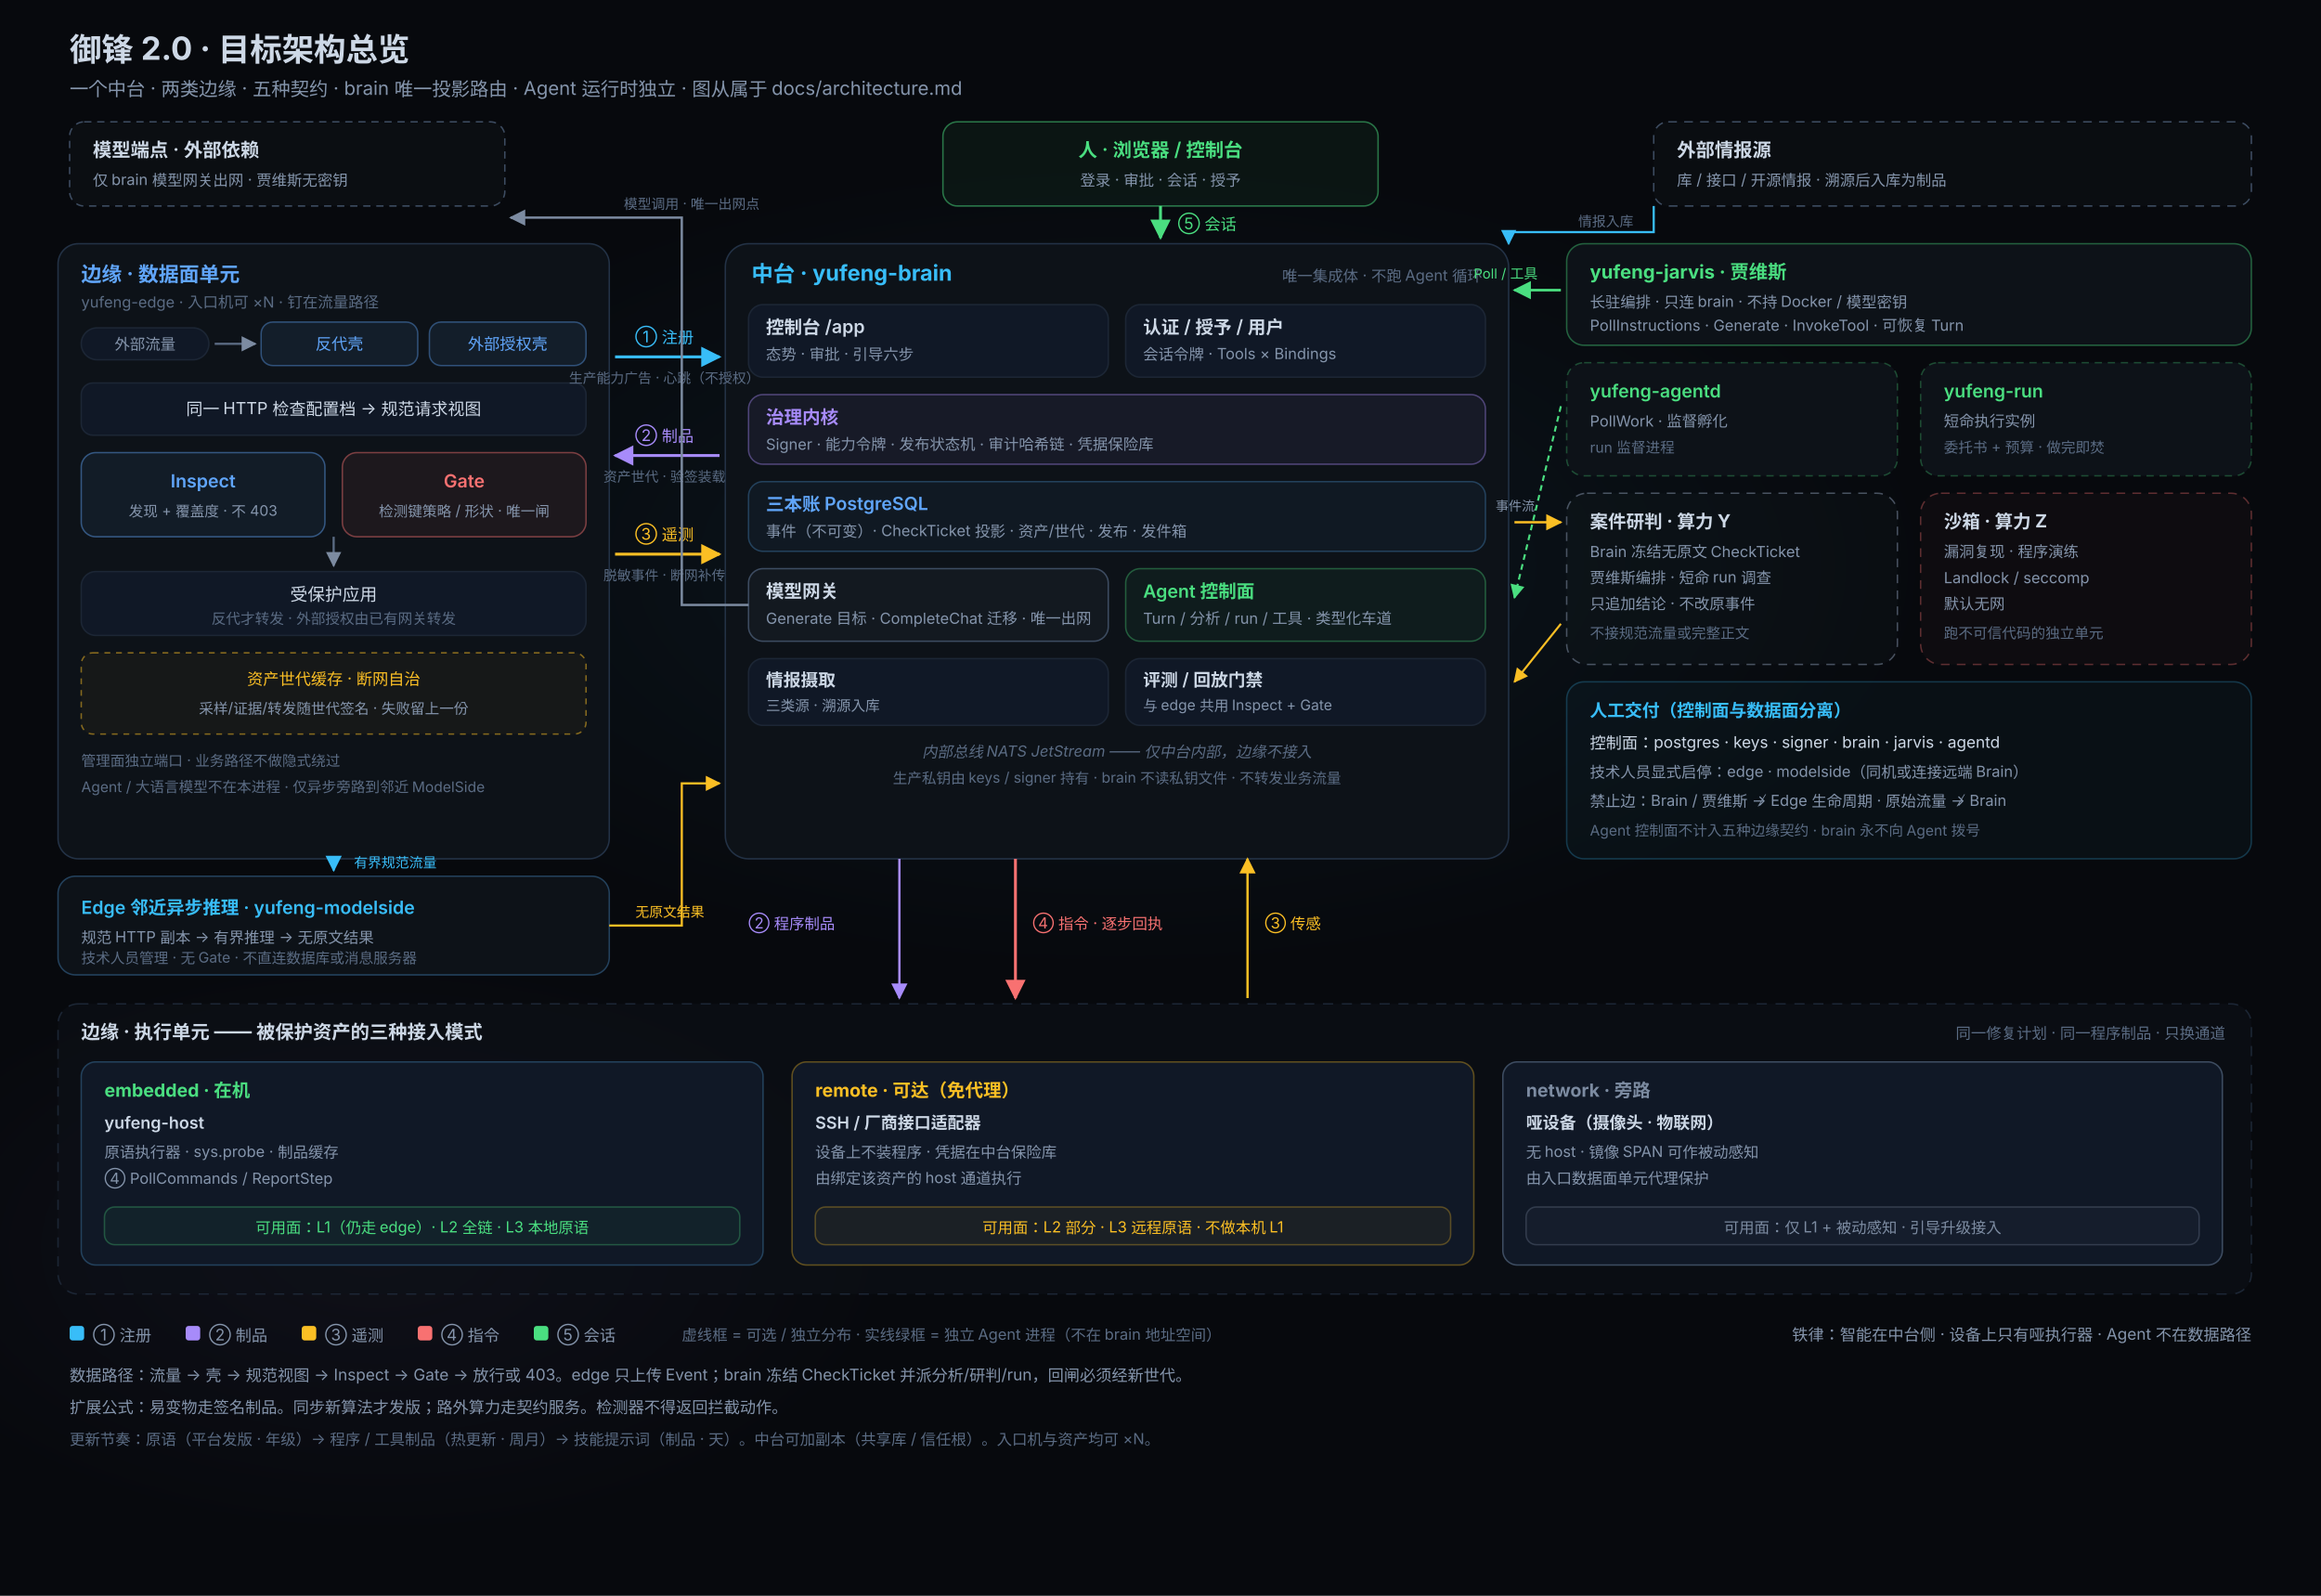
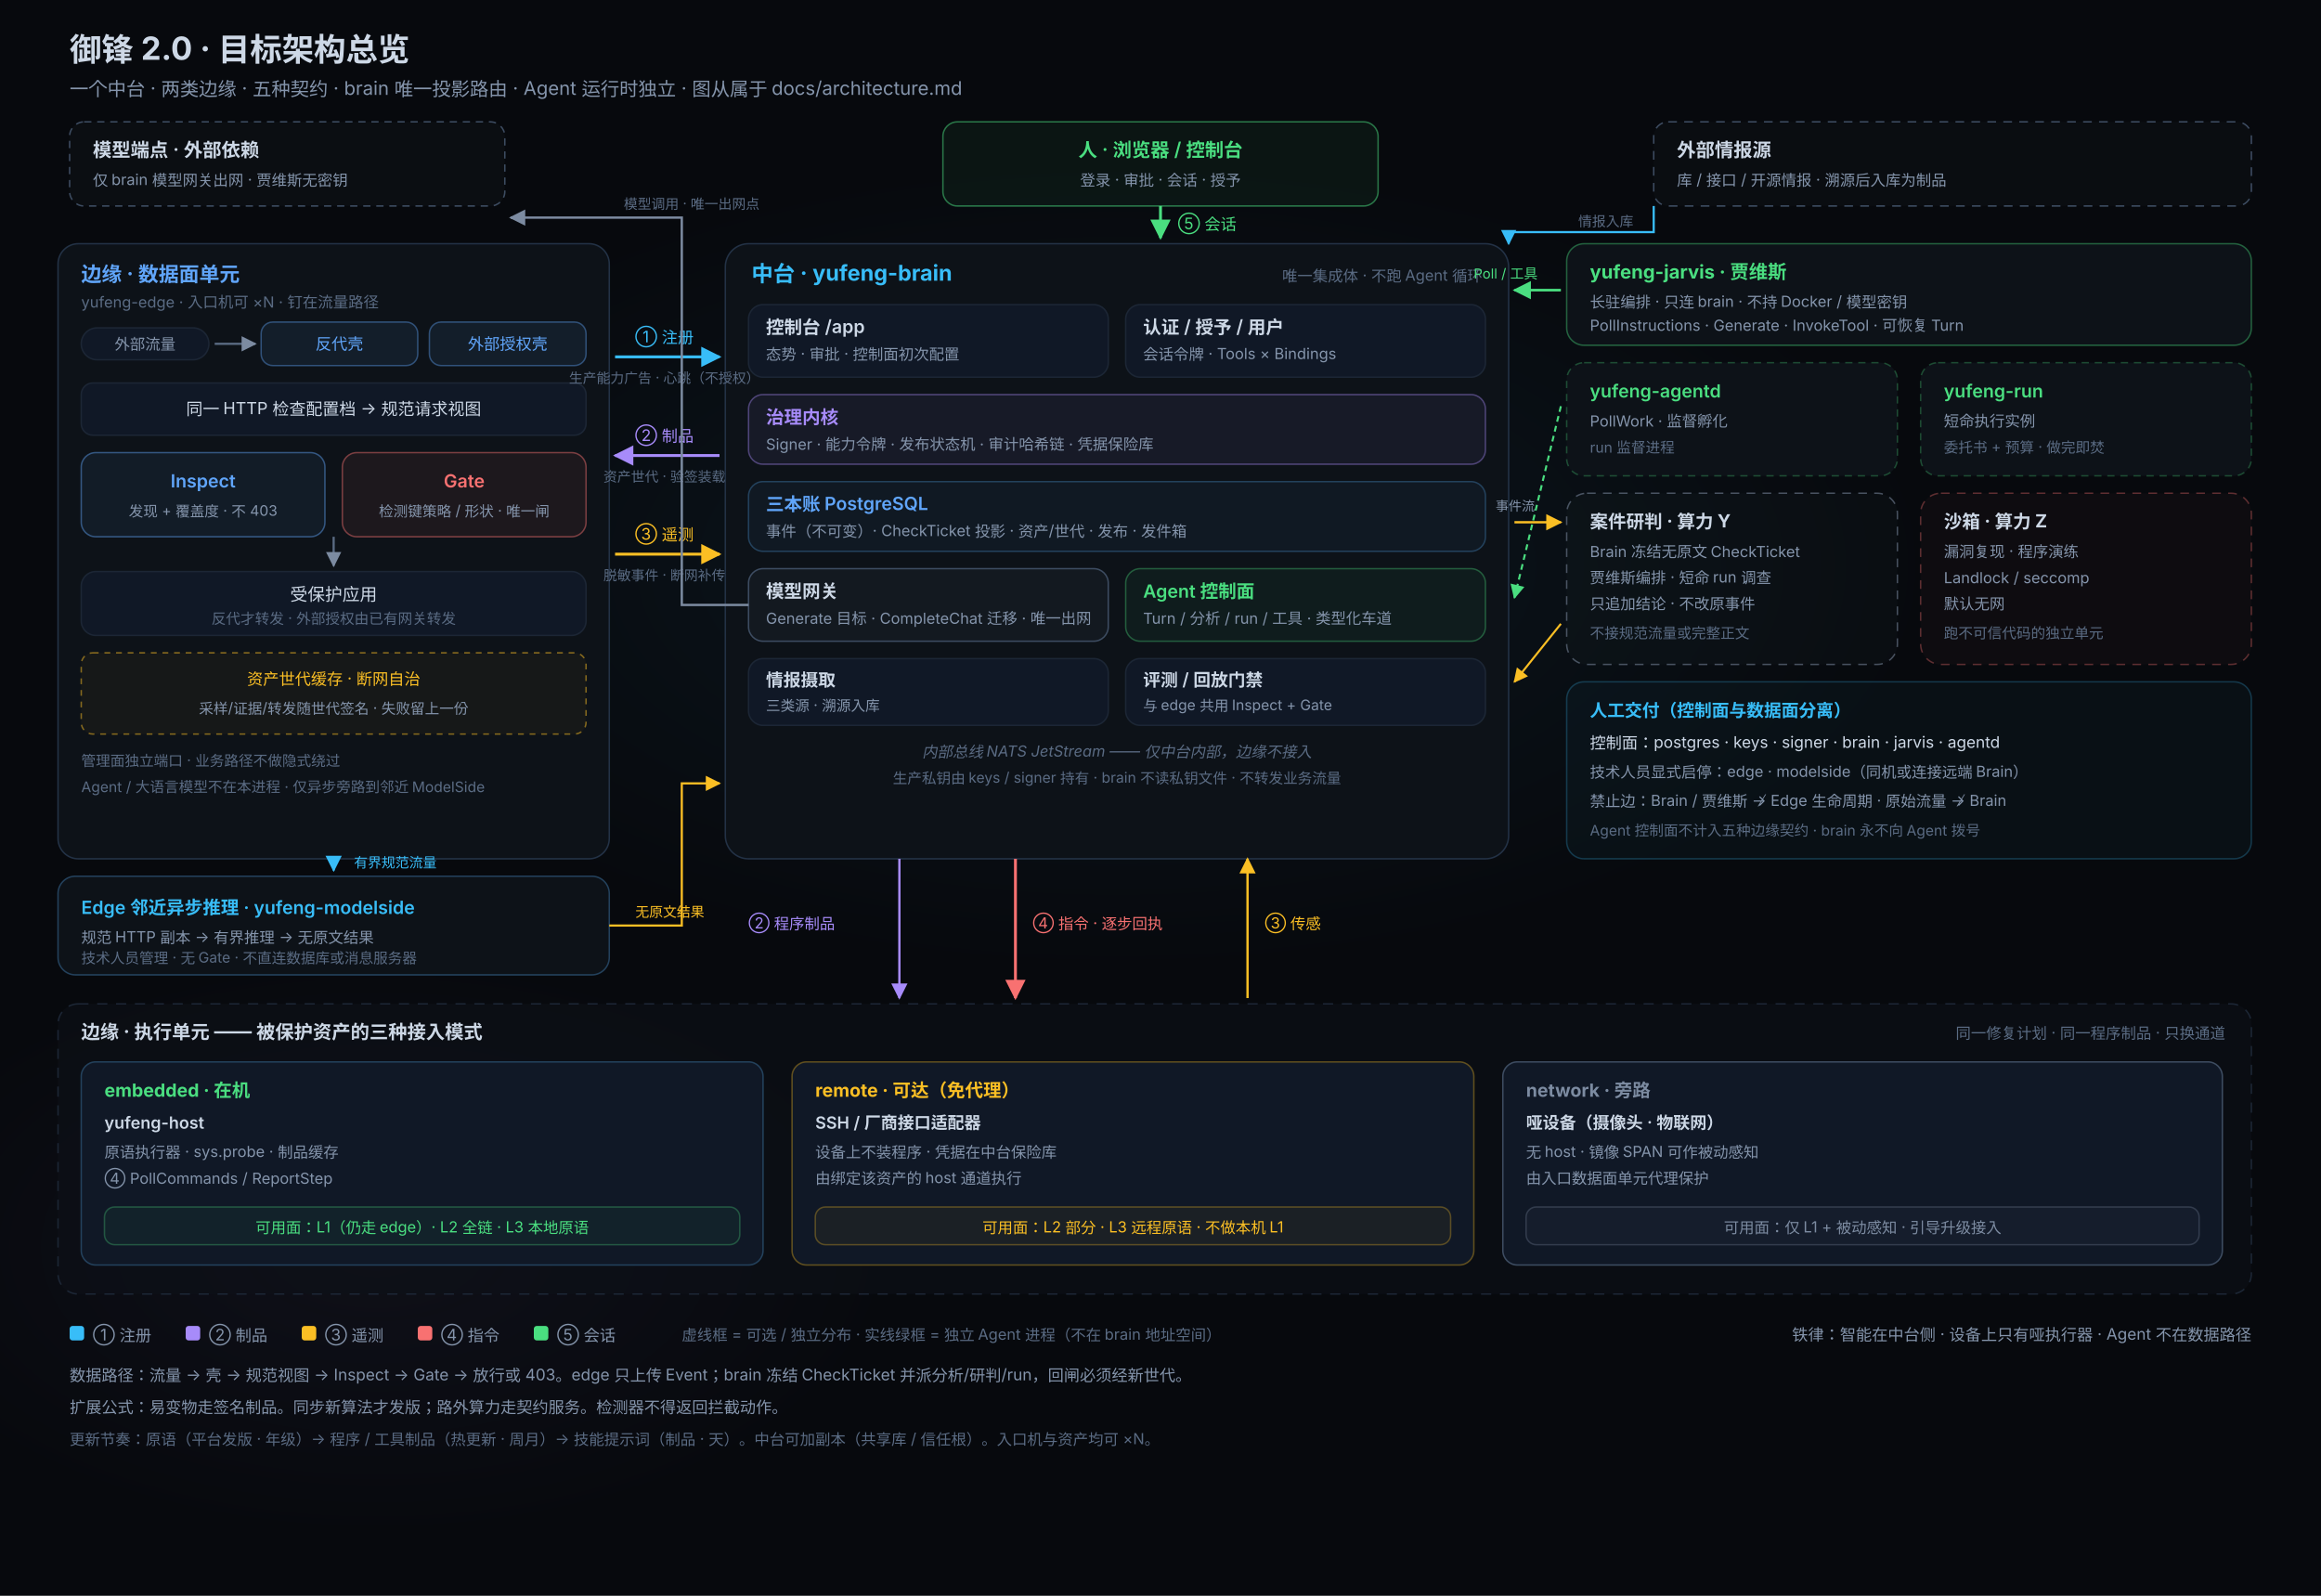
<svg xmlns="http://www.w3.org/2000/svg" width="1600" height="1100" viewBox="0 0 1600 1100" font-family="-apple-system,'PingFang SC','Hiragino Sans GB','Microsoft YaHei',sans-serif">
  <defs>
    <radialGradient id="glowC" cx="50%" cy="50%" r="50%">
      <stop offset="0" stop-color="#38bdf8" stop-opacity=".07" />
      <stop offset="1" stop-color="#38bdf8" stop-opacity="0" />
    </radialGradient>
    <radialGradient id="glowV" cx="50%" cy="50%" r="50%">
      <stop offset="0" stop-color="#a78bfa" stop-opacity=".05" />
      <stop offset="1" stop-color="#a78bfa" stop-opacity="0" />
    </radialGradient>
    <marker id="m-cyan" viewBox="0 0 10 10" refX="9" refY="5" markerWidth="7" markerHeight="7" orient="auto-start-reverse">
      <path d="M0 0 L10 5 L0 10 z" fill="#38bdf8" />
    </marker>
    <marker id="m-violet" viewBox="0 0 10 10" refX="9" refY="5" markerWidth="7" markerHeight="7" orient="auto-start-reverse">
      <path d="M0 0 L10 5 L0 10 z" fill="#a78bfa" />
    </marker>
    <marker id="m-amber" viewBox="0 0 10 10" refX="9" refY="5" markerWidth="7" markerHeight="7" orient="auto-start-reverse">
      <path d="M0 0 L10 5 L0 10 z" fill="#fbbf24" />
    </marker>
    <marker id="m-red" viewBox="0 0 10 10" refX="9" refY="5" markerWidth="7" markerHeight="7" orient="auto-start-reverse">
      <path d="M0 0 L10 5 L0 10 z" fill="#f87171" />
    </marker>
    <marker id="m-green" viewBox="0 0 10 10" refX="9" refY="5" markerWidth="7" markerHeight="7" orient="auto-start-reverse">
      <path d="M0 0 L10 5 L0 10 z" fill="#4ade80" />
    </marker>
    <marker id="m-slate" viewBox="0 0 10 10" refX="9" refY="5" markerWidth="7" markerHeight="7" orient="auto-start-reverse">
      <path d="M0 0 L10 5 L0 10 z" fill="#7c8ba1" />
    </marker>
  </defs>
  <rect width="1600" height="1100" fill="#07090d" />
  <ellipse cx="770" cy="390" rx="560" ry="280" fill="url(#glowC)" />
  <ellipse cx="260" cy="860" rx="360" ry="200" fill="url(#glowV)" />
  <text x="48" y="42" font-size="22" font-weight="700" fill="#cdd8e6">御锋 2.0 · 目标架构总览</text>
  <text x="48" y="66" font-size="13" fill="#8494ab">一个中台 · 两类边缘 · 五种契约 · brain 唯一投影路由 · Agent 运行时独立 · 图从属于 docs/architecture.md</text>
  <rect x="48" y="84" width="300" height="58" rx="10" fill="rgba(124,139,161,.04)" stroke="#3d4c61" stroke-dasharray="5 4" />
  <text x="64" y="108" font-size="13" font-weight="600" fill="#cdd8e6">模型端点 · 外部依赖</text>
  <text x="64" y="128" font-size="10.5" fill="#8494ab">仅 brain 模型网关出网 · 贾维斯无密钥</text>
  <rect x="650" y="84" width="300" height="58" rx="10" fill="rgba(74,222,128,.06)" stroke="#4ade80" stroke-opacity=".5" />
  <text x="800" y="108" text-anchor="middle" font-size="13" font-weight="600" fill="#4ade80">人 · 浏览器 / 控制台</text>
  <text x="800" y="128" text-anchor="middle" font-size="10.5" fill="#8494ab">登录 · 审批 · 会话 · 授予</text>
  <rect x="1140" y="84" width="412" height="58" rx="10" fill="rgba(124,139,161,.03)" stroke="#3d4c61" stroke-dasharray="6 5" />
  <text x="1156" y="108" font-size="13" font-weight="600" fill="#cdd8e6">外部情报源</text>
  <text x="1156" y="128" font-size="10.5" fill="#8494ab">库 / 接口 / 开源情报 · 溯源后入库为制品</text>
  <rect x="40" y="168" width="380" height="424" rx="14" fill="#0d1218" stroke="#233246" />
  <text x="56" y="194" font-size="14" font-weight="700" fill="#60a5fa">边缘 · 数据面单元</text>
  <text x="56" y="212" font-size="10.5" fill="#5a6b83">yufeng-edge · 入口机可 ×N · 钉在流量路径</text>
  <rect x="56" y="226" width="88" height="22" rx="11" fill="#101826" stroke="#1c2635" />
  <text x="100" y="241" text-anchor="middle" font-size="10.5" fill="#8494ab">外部流量</text>
  <line x1="148" y1="237" x2="176" y2="237" stroke="#5a6b83" stroke-width="1.5" marker-end="url(#m-slate)" />
  <rect x="180" y="222" width="108" height="30" rx="8" fill="rgba(96,165,250,.08)" stroke="#60a5fa" stroke-opacity=".4" />
  <text x="234" y="241" text-anchor="middle" font-size="11" fill="#60a5fa">反代壳</text>
  <rect x="296" y="222" width="108" height="30" rx="8" fill="rgba(96,165,250,.08)" stroke="#60a5fa" stroke-opacity=".4" />
  <text x="350" y="241" text-anchor="middle" font-size="11" fill="#60a5fa">外部授权壳</text>
  <rect x="56" y="264" width="348" height="36" rx="8" fill="#101826" stroke="#1c2635" />
  <text x="230" y="286" text-anchor="middle" font-size="11.5" fill="#cdd8e6">同一 HTTP 检查配置档 → 规范请求视图</text>
  <rect x="56" y="312" width="168" height="58" rx="10" fill="rgba(96,165,250,.07)" stroke="#60a5fa" stroke-opacity=".45" />
  <text x="140" y="336" text-anchor="middle" font-size="12.5" font-weight="600" fill="#60a5fa">Inspect</text>
  <text x="140" y="356" text-anchor="middle" font-size="10" fill="#8494ab">发现 + 覆盖度 · 不 403</text>
  <rect x="236" y="312" width="168" height="58" rx="10" fill="rgba(248,113,113,.07)" stroke="#f87171" stroke-opacity=".45" />
  <text x="320" y="336" text-anchor="middle" font-size="12.5" font-weight="600" fill="#f87171">Gate</text>
  <text x="320" y="356" text-anchor="middle" font-size="10" fill="#8494ab">检测键策略 / 形状 · 唯一闸</text>
  <line x1="230" y1="370" x2="230" y2="390" stroke="#5a6b83" stroke-width="1.5" marker-end="url(#m-slate)" />
  <rect x="56" y="394" width="348" height="44" rx="10" fill="#101826" stroke="#1c2635" />
  <text x="230" y="414" text-anchor="middle" font-size="12" fill="#cdd8e6">受保护应用</text>
  <text x="230" y="430" text-anchor="middle" font-size="10" fill="#5a6b83">反代才转发 · 外部授权由已有网关转发</text>
  <rect x="56" y="450" width="348" height="56" rx="8" fill="rgba(251,191,36,.04)" stroke="#fbbf24" stroke-opacity=".5" stroke-dasharray="4 4" />
  <text x="230" y="472" text-anchor="middle" font-size="11" fill="#fbbf24">资产世代缓存 · 断网自治</text>
  <text x="230" y="492" text-anchor="middle" font-size="10" fill="#8494ab">采样/证据/转发随世代签名 · 失败留上一份</text>
  <text x="56" y="528" font-size="10" fill="#5a6b83">管理面独立端口 · 业务路径不做隐式绕过</text>
  <text x="56" y="546" font-size="10" fill="#5a6b83">Agent / 大语言模型不在本进程 · 仅异步旁路到邻近 ModelSide</text>
  <rect x="40" y="604" width="380" height="68" rx="12" fill="#0d1218" stroke="#23415c" />
  <text x="56" y="630" font-size="12.5" font-weight="600" fill="#38bdf8">Edge 邻近异步推理 · yufeng-modelside</text>
  <text x="56" y="650" font-size="10.5" fill="#8494ab">规范 HTTP 副本 → 有界推理 → 无原文结果</text>
  <text x="56" y="664" font-size="10" fill="#5a6b83">技术人员管理 · 无 Gate · 不直连数据库或消息服务器</text>
  <rect x="500" y="168" width="540" height="424" rx="16" fill="#0d1218" stroke="#233246" />
  <text x="518" y="194" font-size="15" font-weight="700" fill="#38bdf8">中台 · yufeng-brain</text>
  <text x="1022" y="194" text-anchor="end" font-size="10.5" fill="#5a6b83">唯一集成体 · 不跑 Agent 循环</text>
  <rect x="516" y="210" width="248" height="50" rx="10" fill="#101826" stroke="#1c2635" />
  <text x="528" y="230" font-size="12.5" font-weight="600" fill="#cdd8e6">控制台 /app</text>
-   <text x="528" y="248" font-size="10.5" fill="#8494ab">态势 · 审批 · 引导六步</text>
+   <text x="528" y="248" font-size="10.5" fill="#8494ab">态势 · 审批 · 控制面初次配置</text>
  <rect x="776" y="210" width="248" height="50" rx="10" fill="#101826" stroke="#1c2635" />
  <text x="788" y="230" font-size="12.5" font-weight="600" fill="#cdd8e6">认证 / 授予 / 用户</text>
  <text x="788" y="248" font-size="10.5" fill="#8494ab">会话令牌 · Tools × Bindings</text>
  <rect x="516" y="272" width="508" height="48" rx="10" fill="rgba(167,139,250,.07)" stroke="#a78bfa" stroke-opacity=".4" />
  <text x="528" y="292" font-size="12.5" font-weight="600" fill="#a78bfa">治理内核</text>
  <text x="528" y="310" font-size="10.5" fill="#8494ab">Signer · 能力令牌 · 发布状态机 · 审计哈希链 · 凭据保险库</text>
  <rect x="516" y="332" width="508" height="48" rx="10" fill="rgba(96,165,250,.05)" stroke="#23415c" />
  <text x="528" y="352" font-size="12.5" font-weight="600" fill="#60a5fa">三本账 PostgreSQL</text>
  <text x="528" y="370" font-size="10.5" fill="#8494ab">事件（不可变）· CheckTicket 投影 · 资产/世代 · 发布 · 发件箱</text>
  <rect x="516" y="392" width="248" height="50" rx="10" fill="rgba(124,139,161,.06)" stroke="#3d4c61" />
  <text x="528" y="412" font-size="12.5" font-weight="600" fill="#cdd8e6">模型网关</text>
  <text x="528" y="430" font-size="10.5" fill="#8494ab">Generate 目标 · CompleteChat 迁移 · 唯一出网</text>
  <rect x="776" y="392" width="248" height="50" rx="10" fill="rgba(74,222,128,.05)" stroke="#4ade80" stroke-opacity=".35" />
  <text x="788" y="412" font-size="12.5" font-weight="600" fill="#4ade80">Agent 控制面</text>
  <text x="788" y="430" font-size="10.5" fill="#8494ab">Turn / 分析 / run / 工具 · 类型化车道</text>
  <rect x="516" y="454" width="248" height="46" rx="10" fill="#101826" stroke="#1c2635" />
  <text x="528" y="473" font-size="12" font-weight="600" fill="#cdd8e6">情报摄取</text>
  <text x="528" y="490" font-size="10" fill="#8494ab">三类源 · 溯源入库</text>
  <rect x="776" y="454" width="248" height="46" rx="10" fill="#101826" stroke="#1c2635" />
  <text x="788" y="473" font-size="12" font-weight="600" fill="#cdd8e6">评测 / 回放门禁</text>
  <text x="788" y="490" font-size="10" fill="#8494ab">与 edge 共用 Inspect + Gate</text>
  <text x="770" y="522" text-anchor="middle" font-size="10.5" font-style="italic" fill="#5a6b83">内部总线 NATS JetStream —— 仅中台内部，边缘不接入</text>
  <text x="770" y="540" text-anchor="middle" font-size="10" fill="#5a6b83">生产私钥由 keys / signer 持有 · brain 不读私钥文件 · 不转发业务流量</text>
  <rect x="1080" y="168" width="472" height="70" rx="12" fill="#0d1218" stroke="#4ade80" stroke-opacity=".4" />
  <text x="1096" y="192" font-size="13" font-weight="700" fill="#4ade80">yufeng-jarvis · 贾维斯</text>
  <text x="1096" y="212" font-size="10.5" fill="#8494ab">长驻编排 · 只连 brain · 不持 Docker / 模型密钥</text>
  <text x="1096" y="228" font-size="10.5" fill="#8494ab">PollInstructions · Generate · InvokeTool · 可恢复 Turn</text>
  <rect x="1080" y="250" width="228" height="78" rx="12" fill="#0d1218" stroke="#4ade80" stroke-opacity=".3" stroke-dasharray="5 4" />
  <text x="1096" y="274" font-size="12.5" font-weight="600" fill="#4ade80">yufeng-agentd</text>
  <text x="1096" y="294" font-size="10.5" fill="#8494ab">PollWork · 监督孵化</text>
  <text x="1096" y="312" font-size="10" fill="#5a6b83">run 监督进程</text>
  <rect x="1324" y="250" width="228" height="78" rx="12" fill="#0d1218" stroke="#4ade80" stroke-opacity=".3" stroke-dasharray="5 4" />
  <text x="1340" y="274" font-size="12.5" font-weight="600" fill="#4ade80">yufeng-run</text>
  <text x="1340" y="294" font-size="10.5" fill="#8494ab">短命执行实例</text>
  <text x="1340" y="312" font-size="10" fill="#5a6b83">委托书 + 预算 · 做完即焚</text>
  <rect x="1080" y="340" width="228" height="118" rx="14" fill="rgba(124,139,161,.03)" stroke="#7c8ba1" stroke-opacity=".55" stroke-dasharray="6 5" />
  <text x="1096" y="364" font-size="12.5" font-weight="700" fill="#cdd8e6">案件研判 · 算力 Y</text>
  <text x="1096" y="384" font-size="10.5" fill="#8494ab">Brain 冻结无原文 CheckTicket</text>
  <text x="1096" y="402" font-size="10.5" fill="#8494ab">贾维斯编排 · 短命 run 调查</text>
  <text x="1096" y="420" font-size="10.5" fill="#8494ab">只追加结论 · 不改原事件</text>
  <text x="1096" y="440" font-size="10" fill="#5a6b83">不接规范流量或完整正文</text>
  <rect x="1324" y="340" width="228" height="118" rx="14" fill="rgba(248,113,113,.03)" stroke="#f87171" stroke-opacity=".35" stroke-dasharray="6 5" />
  <text x="1340" y="364" font-size="12.5" font-weight="700" fill="#cdd8e6">沙箱 · 算力 Z</text>
  <text x="1340" y="384" font-size="10.5" fill="#8494ab">漏洞复现 · 程序演练</text>
  <text x="1340" y="402" font-size="10.5" fill="#8494ab">Landlock / seccomp</text>
  <text x="1340" y="420" font-size="10.5" fill="#8494ab">默认无网</text>
  <text x="1340" y="440" font-size="10" fill="#5a6b83">跑不可信代码的独立单元</text>
  <rect x="1080" y="470" width="472" height="122" rx="12" fill="rgba(56,189,248,.04)" stroke="#38bdf8" stroke-opacity=".25" />
  <text x="1096" y="494" font-size="12" font-weight="600" fill="#38bdf8">人工交付（控制面与数据面分离）</text>
  <text x="1096" y="516" font-size="11" fill="#cdd8e6">控制面：postgres · keys · signer · brain · jarvis · agentd</text>
  <text x="1096" y="536" font-size="10.5" fill="#8494ab">技术人员显式启停：edge · modelside（同机或连接远端 Brain）</text>
  <text x="1096" y="556" font-size="10.5" fill="#8494ab">禁止边：Brain / 贾维斯 ↛ Edge 生命周期 · 原始流量 ↛ Brain</text>
  <text x="1096" y="576" font-size="10" fill="#5a6b83">Agent 控制面不计入五种边缘契约 · brain 永不向 Agent 拨号</text>
  <text x="458" y="236" text-anchor="middle" font-size="11" fill="#38bdf8">① 注册</text>
  <line x1="424" y1="246" x2="496" y2="246" stroke="#38bdf8" stroke-width="2" marker-end="url(#m-cyan)" />
  <text x="458" y="264" text-anchor="middle" font-size="9.5" fill="#5a6b83">生产能力广告 · 心跳（不授权）</text>
  <text x="458" y="304" text-anchor="middle" font-size="11" fill="#a78bfa">② 制品</text>
  <line x1="496" y1="314" x2="424" y2="314" stroke="#a78bfa" stroke-width="2" marker-end="url(#m-violet)" />
  <text x="458" y="332" text-anchor="middle" font-size="9.5" fill="#5a6b83">资产世代 · 验签装载</text>
  <text x="458" y="372" text-anchor="middle" font-size="11" fill="#fbbf24">③ 遥测</text>
  <line x1="424" y1="382" x2="496" y2="382" stroke="#fbbf24" stroke-width="2" marker-end="url(#m-amber)" />
  <text x="458" y="400" text-anchor="middle" font-size="9.5" fill="#5a6b83">脱敏事件 · 断网补传</text>
  <line x1="800" y1="142" x2="800" y2="164" stroke="#4ade80" stroke-width="2" marker-end="url(#m-green)" />
  <text x="812" y="158" font-size="11" fill="#4ade80">⑤ 会话</text>
  <polyline points="516,417 470,417 470,150 352,150" fill="none" stroke="#7c8ba1" stroke-width="1.6" marker-end="url(#m-slate)" />
  <text x="430" y="144" font-size="9.5" fill="#5a6b83">模型调用 · 唯一出网点</text>
  <polyline points="1140,142 1140,160 1040,160 1040,168" fill="none" stroke="#38bdf8" stroke-width="1.5" marker-end="url(#m-cyan)" />
  <text x="1088" y="156" font-size="9.5" fill="#5a6b83">情报入库</text>
  <line x1="1076" y1="200" x2="1044" y2="200" stroke="#4ade80" stroke-width="1.8" marker-end="url(#m-green)" />
  <text x="1060" y="192" text-anchor="end" font-size="9.5" fill="#4ade80">Poll / 工具</text>
  <line x1="1076" y1="280" x2="1044" y2="412" stroke="#4ade80" stroke-width="1.4" stroke-dasharray="4 3" marker-end="url(#m-green)" />
  <line x1="230" y1="592" x2="230" y2="600" stroke="#38bdf8" stroke-width="1.6" marker-end="url(#m-cyan)" />
  <text x="244" y="598" font-size="9.5" fill="#38bdf8">有界规范流量</text>
  <polyline points="420,638 470,638 470,540 496,540" fill="none" stroke="#fbbf24" stroke-width="1.5" marker-end="url(#m-amber)" />
  <text x="438" y="632" font-size="9.5" fill="#fbbf24">无原文结果</text>
  <line x1="1044" y1="360" x2="1076" y2="360" stroke="#fbbf24" stroke-width="1.6" marker-end="url(#m-amber)" />
  <line x1="1076" y1="430" x2="1044" y2="470" stroke="#fbbf24" stroke-width="1.4" marker-end="url(#m-amber)" />
  <text x="1058" y="352" text-anchor="end" font-size="9" fill="#8494ab">事件流</text>
  <rect x="40" y="692" width="1512" height="200" rx="14" fill="rgba(13,18,24,.55)" stroke="#1c2635" stroke-dasharray="7 6" />
  <text x="56" y="716" font-size="13" font-weight="700" fill="#cdd8e6">边缘 · 执行单元 —— 被保护资产的三种接入模式</text>
  <text x="1534" y="716" text-anchor="end" font-size="10.5" fill="#5a6b83">同一修复计划 · 同一程序制品 · 只换通道</text>
  <rect x="56" y="732" width="470" height="140" rx="10" fill="#101826" stroke="#23415c" />
  <text x="72" y="756" font-size="12.5" font-weight="700" fill="#4ade80">embedded · 在机</text>
  <text x="72" y="778" font-size="11.5" font-weight="600" fill="#cdd8e6">yufeng-host</text>
  <text x="72" y="798" font-size="10.5" fill="#8494ab">原语执行器 · sys.probe · 制品缓存</text>
  <text x="72" y="816" font-size="10.5" fill="#8494ab">④ PollCommands / ReportStep</text>
  <rect x="72" y="832" width="438" height="26" rx="7" fill="rgba(74,222,128,.05)" stroke="#4ade80" stroke-opacity=".3" />
  <text x="291" y="850" text-anchor="middle" font-size="10.5" fill="#4ade80">可用面：L1（仍走 edge）· L2 全链 · L3 本地原语</text>
  <rect x="546" y="732" width="470" height="140" rx="10" fill="#101826" stroke="#fbbf24" stroke-opacity=".35" />
  <text x="562" y="756" font-size="12.5" font-weight="700" fill="#fbbf24">remote · 可达（免代理）</text>
  <text x="562" y="778" font-size="11.5" font-weight="600" fill="#cdd8e6">SSH / 厂商接口适配器</text>
  <text x="562" y="798" font-size="10.5" fill="#8494ab">设备上不装程序 · 凭据在中台保险库</text>
  <text x="562" y="816" font-size="10.5" fill="#8494ab">由绑定该资产的 host 通道执行</text>
  <rect x="562" y="832" width="438" height="26" rx="7" fill="rgba(251,191,36,.05)" stroke="#fbbf24" stroke-opacity=".3" />
  <text x="781" y="850" text-anchor="middle" font-size="10.5" fill="#fbbf24">可用面：L2 部分 · L3 远程原语 · 不做本机 L1</text>
  <rect x="1036" y="732" width="496" height="140" rx="10" fill="#101826" stroke="#3d4c61" />
  <text x="1052" y="756" font-size="12.5" font-weight="700" fill="#7c8ba1">network · 旁路</text>
  <text x="1052" y="778" font-size="11.5" font-weight="600" fill="#cdd8e6">哑设备（摄像头 · 物联网）</text>
  <text x="1052" y="798" font-size="10.5" fill="#8494ab">无 host · 镜像 SPAN 可作被动感知</text>
  <text x="1052" y="816" font-size="10.5" fill="#8494ab">由入口数据面单元代理保护</text>
  <rect x="1052" y="832" width="464" height="26" rx="7" fill="rgba(124,139,161,.05)" stroke="#7c8ba1" stroke-opacity=".3" />
  <text x="1284" y="850" text-anchor="middle" font-size="10.5" fill="#7c8ba1">可用面：仅 L1 + 被动感知 · 引导升级接入</text>
  <line x1="700" y1="592" x2="700" y2="688" stroke="#f87171" stroke-width="2" marker-end="url(#m-red)" />
  <text x="712" y="640" font-size="10.5" fill="#f87171">④ 指令 · 逐步回执</text>
  <line x1="620" y1="592" x2="620" y2="688" stroke="#a78bfa" stroke-width="1.6" marker-end="url(#m-violet)" />
  <text x="516" y="640" font-size="10.5" fill="#a78bfa">② 程序制品</text>
  <line x1="860" y1="688" x2="860" y2="592" stroke="#fbbf24" stroke-width="1.6" marker-end="url(#m-amber)" />
  <text x="872" y="640" font-size="10.5" fill="#fbbf24">③ 传感</text>
  <rect x="48" y="914" width="10" height="10" rx="2" fill="#38bdf8" />
  <text x="64" y="924" font-size="11" fill="#8494ab">① 注册</text>
  <rect x="128" y="914" width="10" height="10" rx="2" fill="#a78bfa" />
  <text x="144" y="924" font-size="11" fill="#8494ab">② 制品</text>
  <rect x="208" y="914" width="10" height="10" rx="2" fill="#fbbf24" />
  <text x="224" y="924" font-size="11" fill="#8494ab">③ 遥测</text>
  <rect x="288" y="914" width="10" height="10" rx="2" fill="#f87171" />
  <text x="304" y="924" font-size="11" fill="#8494ab">④ 指令</text>
  <rect x="368" y="914" width="10" height="10" rx="2" fill="#4ade80" />
  <text x="384" y="924" font-size="11" fill="#8494ab">⑤ 会话</text>
  <text x="470" y="924" font-size="10.5" fill="#5a6b83">虚线框 = 可选 / 独立分布 · 实线绿框 = 独立 Agent 进程（不在 brain 地址空间）</text>
  <text x="1552" y="924" text-anchor="end" font-size="11" fill="#8494ab">铁律：智能在中台侧 · 设备上只有哑执行器 · Agent 不在数据路径</text>
  <text x="48" y="952" font-size="11" fill="#8494ab">数据路径：流量 → 壳 → 规范视图 → Inspect → Gate → 放行或 403。edge 只上传 Event；brain 冻结 CheckTicket 并派分析/研判/run，回闸必须经新世代。</text>
  <text x="48" y="974" font-size="11" fill="#8494ab">扩展公式：易变物走签名制品。同步新算法才发版；路外算力走契约服务。检测器不得返回拦截动作。</text>
  <text x="48" y="996" font-size="10.5" fill="#5a6b83">更新节奏：原语（平台发版 · 年级）→ 程序 / 工具制品（热更新 · 周月）→ 技能提示词（制品 · 天）。中台可加副本（共享库 / 信任根）。入口机与资产均可 ×N。</text>
</svg>
